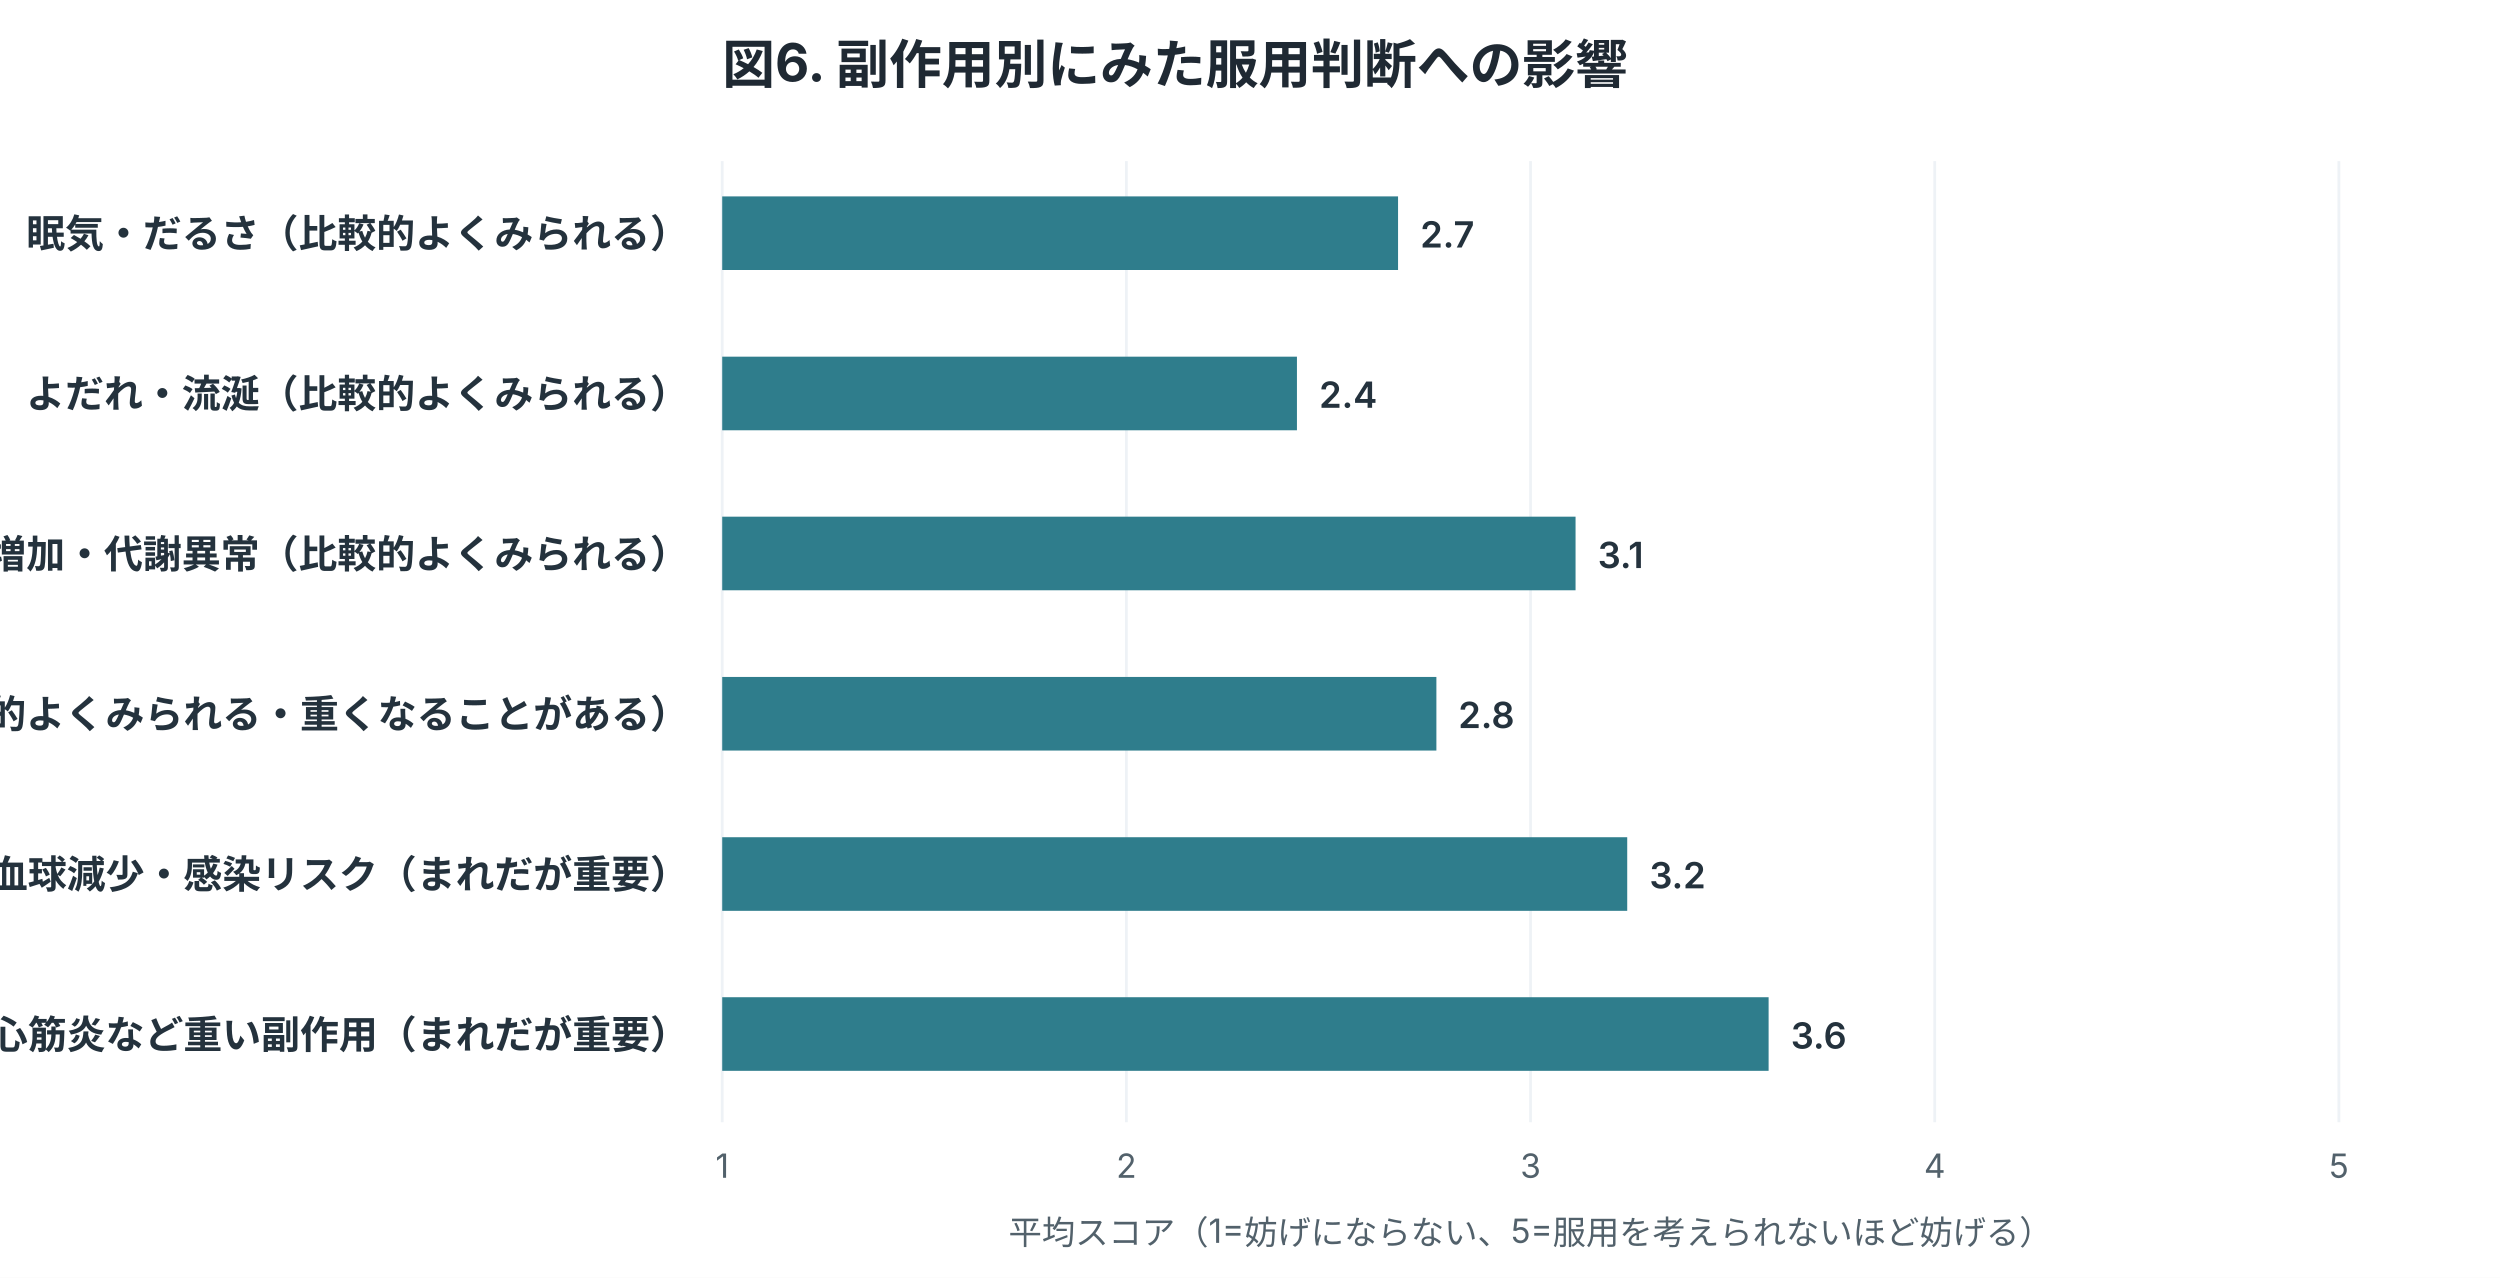
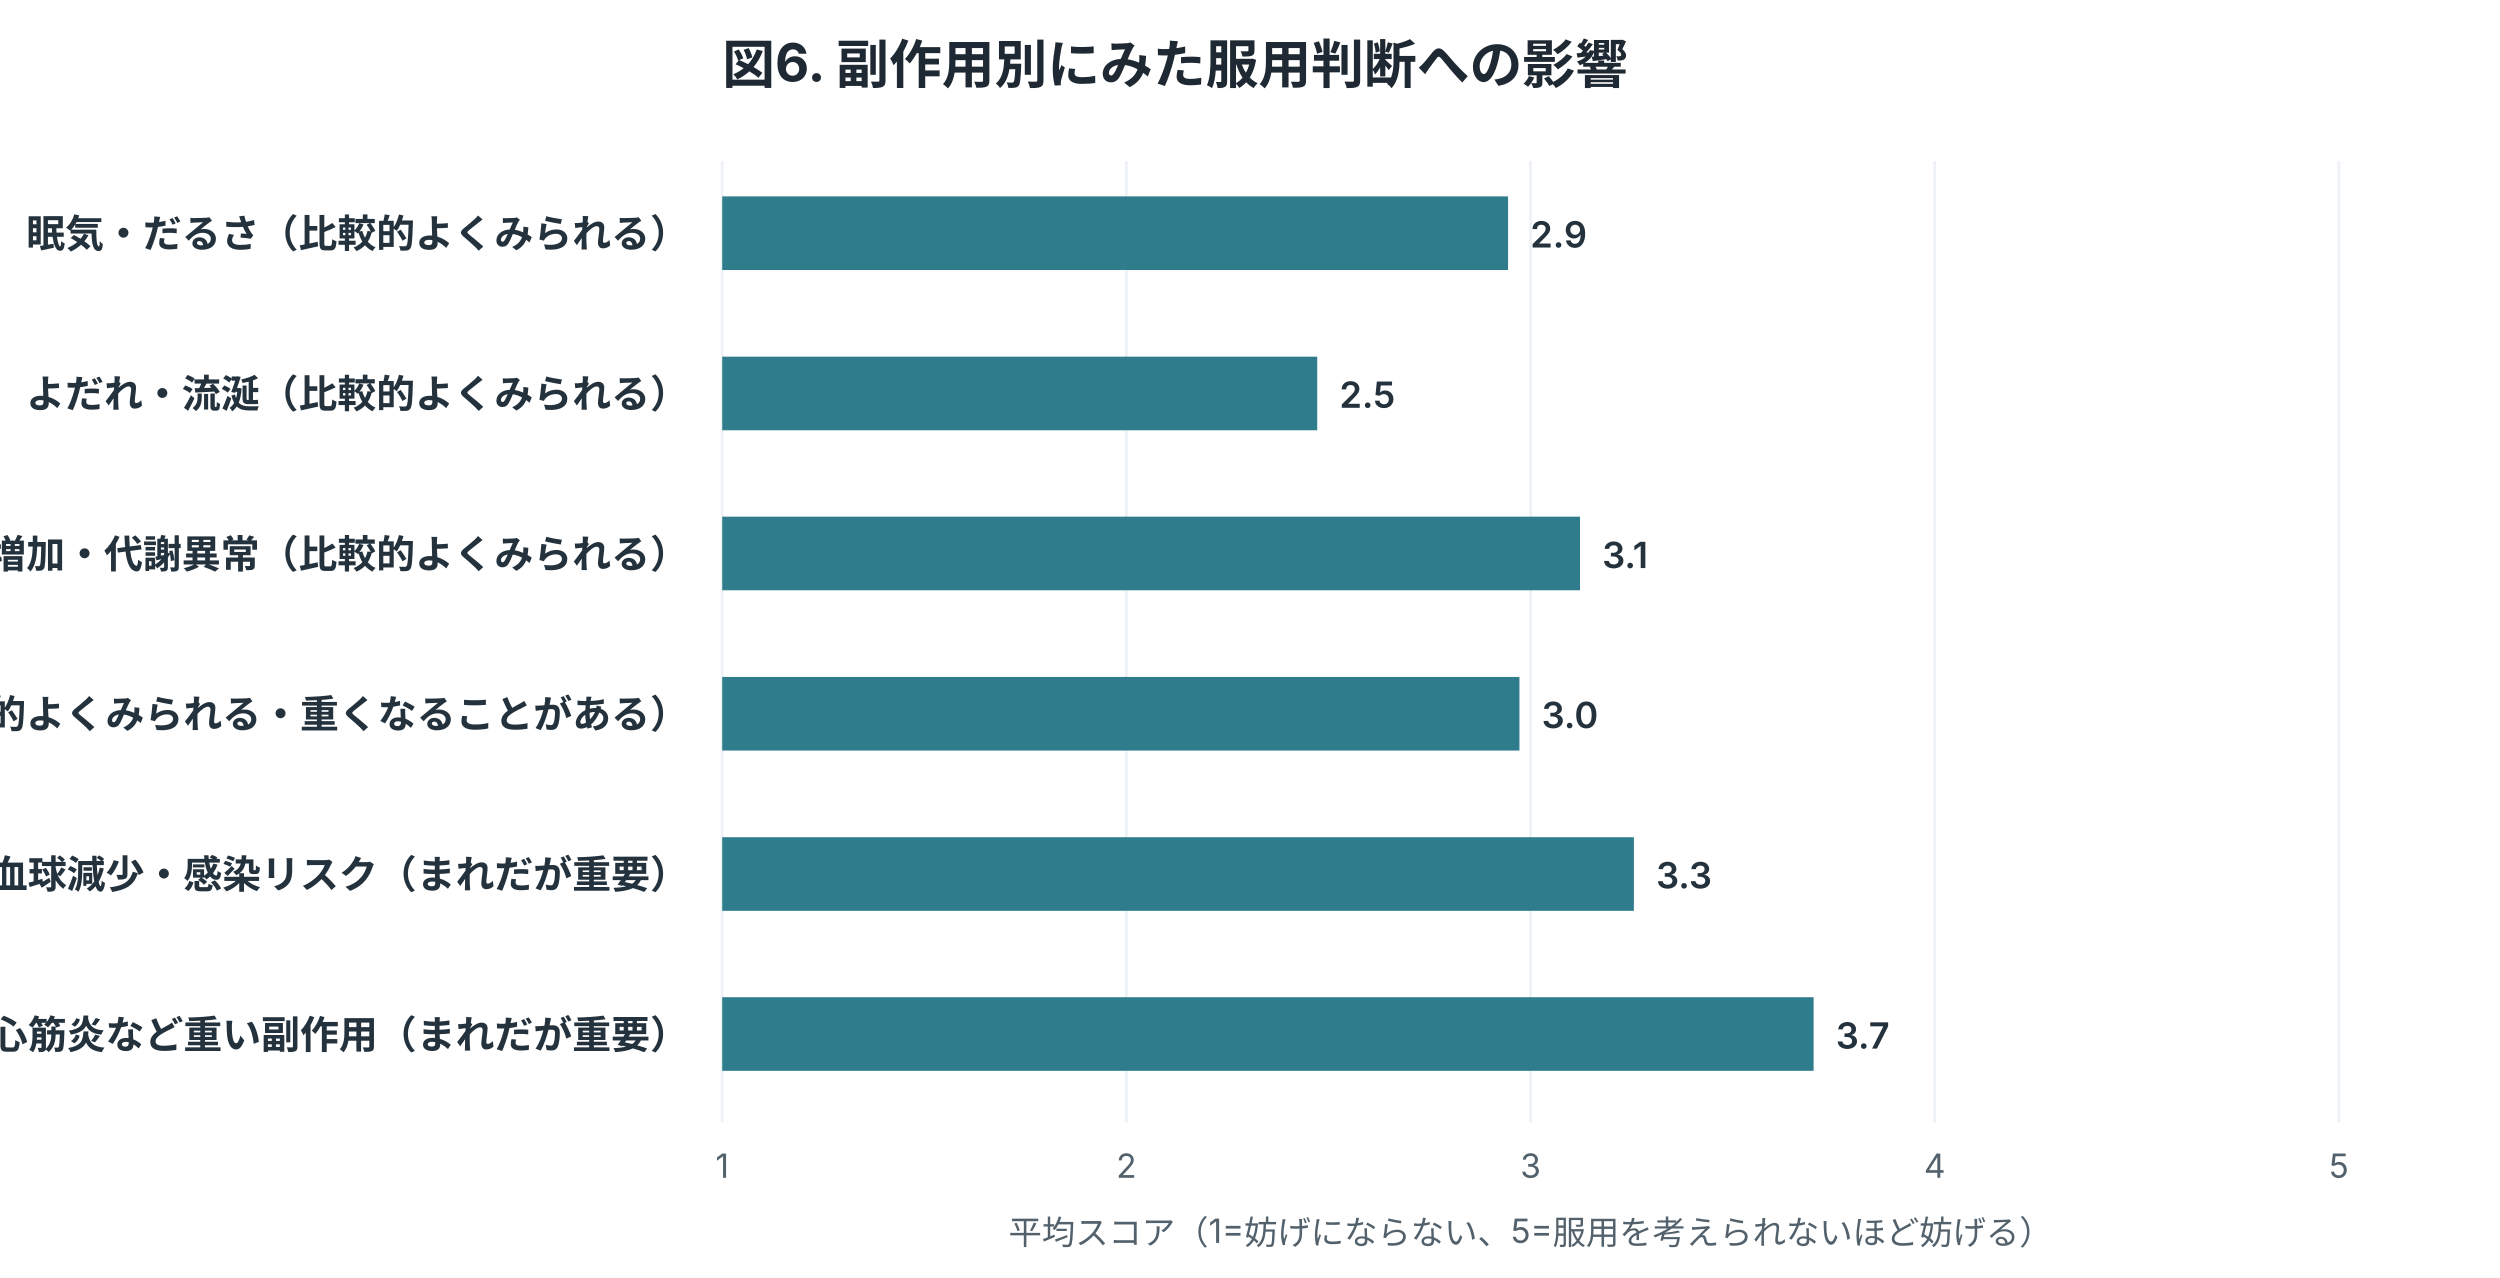
<svg xmlns="http://www.w3.org/2000/svg" width="900" height="460" viewBox="0 0 900 460" role="img">
  <style>
.title{font:700 19px -apple-system,BlinkMacSystemFont,"Segoe UI",sans-serif;fill:#1f2933}
.label{font:600 14px -apple-system,BlinkMacSystemFont,"Segoe UI",sans-serif;fill:#24323d}
.num{font:600 13px -apple-system,BlinkMacSystemFont,"Segoe UI",sans-serif;fill:#24323d}
.axis,.legend,.note{font:12px -apple-system,BlinkMacSystemFont,"Segoe UI",sans-serif;fill:#52616b}
.inside{font:700 13px -apple-system,BlinkMacSystemFont,"Segoe UI",sans-serif;fill:white}
.big{font:700 34px -apple-system,BlinkMacSystemFont,"Segoe UI",sans-serif;fill:#1f2933}
</style>
  <rect width="100%" height="100%" fill="white" />
  <text x="260" y="30" class="title">図6. 副作用別にみた服用判断への影響</text>
  <line x1="260.0" y1="58" x2="260.0" y2="404" stroke="#eef2f6" />
  <text x="260.0" y="424" text-anchor="middle" class="axis">1</text>
  <line x1="405.5" y1="58" x2="405.5" y2="404" stroke="#eef2f6" />
  <text x="405.5" y="424" text-anchor="middle" class="axis">2</text>
  <line x1="551.0" y1="58" x2="551.0" y2="404" stroke="#eef2f6" />
  <text x="551.0" y="424" text-anchor="middle" class="axis">3</text>
  <line x1="696.5" y1="58" x2="696.5" y2="404" stroke="#eef2f6" />
  <text x="696.5" y="424" text-anchor="middle" class="axis">4</text>
  <line x1="842.0" y1="58" x2="842.0" y2="404" stroke="#eef2f6" />
  <text x="842.0" y="424" text-anchor="middle" class="axis">5</text>
  <text x="248" y="89.1" text-anchor="end" class="label">眠気・だるさ（比較的よくみられる）</text>
-   <rect x="260" y="70.7" width="243.3" height="26.5" fill="#2f7d8c" />
-   <text x="511.3" y="89.1" class="num">2.7</text>
+   <rect x="260" y="70.7" width="282.9" height="26.5" fill="#2f7d8c" />
+   <text x="550.9" y="89.1" class="num">2.9</text>
  <text x="248" y="146.8" text-anchor="end" class="label">よだれ・流涎（比較的よくみられる）</text>
-   <rect x="260" y="128.4" width="206.9" height="26.5" fill="#2f7d8c" />
-   <text x="474.9" y="146.8" class="num">2.4</text>
+   <rect x="260" y="128.4" width="214.2" height="26.5" fill="#2f7d8c" />
+   <text x="482.2" y="146.8" class="num">2.5</text>
  <text x="248" y="204.5" text-anchor="end" class="label">体重増加・代謝異常（比較的よくみられる）</text>
-   <rect x="260" y="186.0" width="307.2" height="26.5" fill="#2f7d8c" />
-   <text x="575.2" y="204.5" class="num">3.1</text>
+   <rect x="260" y="186.0" width="308.8" height="26.5" fill="#2f7d8c" />
+   <text x="576.8" y="204.5" class="num">3.1</text>
  <text x="248" y="262.1" text-anchor="end" class="label">便秘（比較的よくみられる・重くなることがある）</text>
-   <rect x="260" y="243.7" width="257.1" height="26.5" fill="#2f7d8c" />
-   <text x="525.0" y="262.1" class="num">2.8</text>
+   <rect x="260" y="243.7" width="287.0" height="26.5" fill="#2f7d8c" />
+   <text x="555.0" y="262.1" class="num">3.0</text>
  <text x="248" y="319.8" text-anchor="end" class="label">白血球減少・感染リスク（まれだが重要）</text>
-   <rect x="260" y="301.4" width="325.8" height="26.5" fill="#2f7d8c" />
-   <text x="593.8" y="319.8" class="num">3.2</text>
+   <rect x="260" y="301.4" width="328.2" height="26.5" fill="#2f7d8c" />
+   <text x="596.2" y="319.8" class="num">3.3</text>
  <text x="248" y="377.5" text-anchor="end" class="label">心筋炎など重い副作用（まれだが重要）</text>
-   <rect x="260" y="359.0" width="376.7" height="26.5" fill="#2f7d8c" />
-   <text x="644.7" y="377.5" class="num">3.6</text>
+   <rect x="260" y="359.0" width="392.9" height="26.5" fill="#2f7d8c" />
+   <text x="660.9" y="377.5" class="num">3.7</text>
  <text x="551.0" y="448" text-anchor="middle" class="axis">平均スコア（1=妨げにならない、5=服用を考えられないほど妨げる）</text>
</svg>
